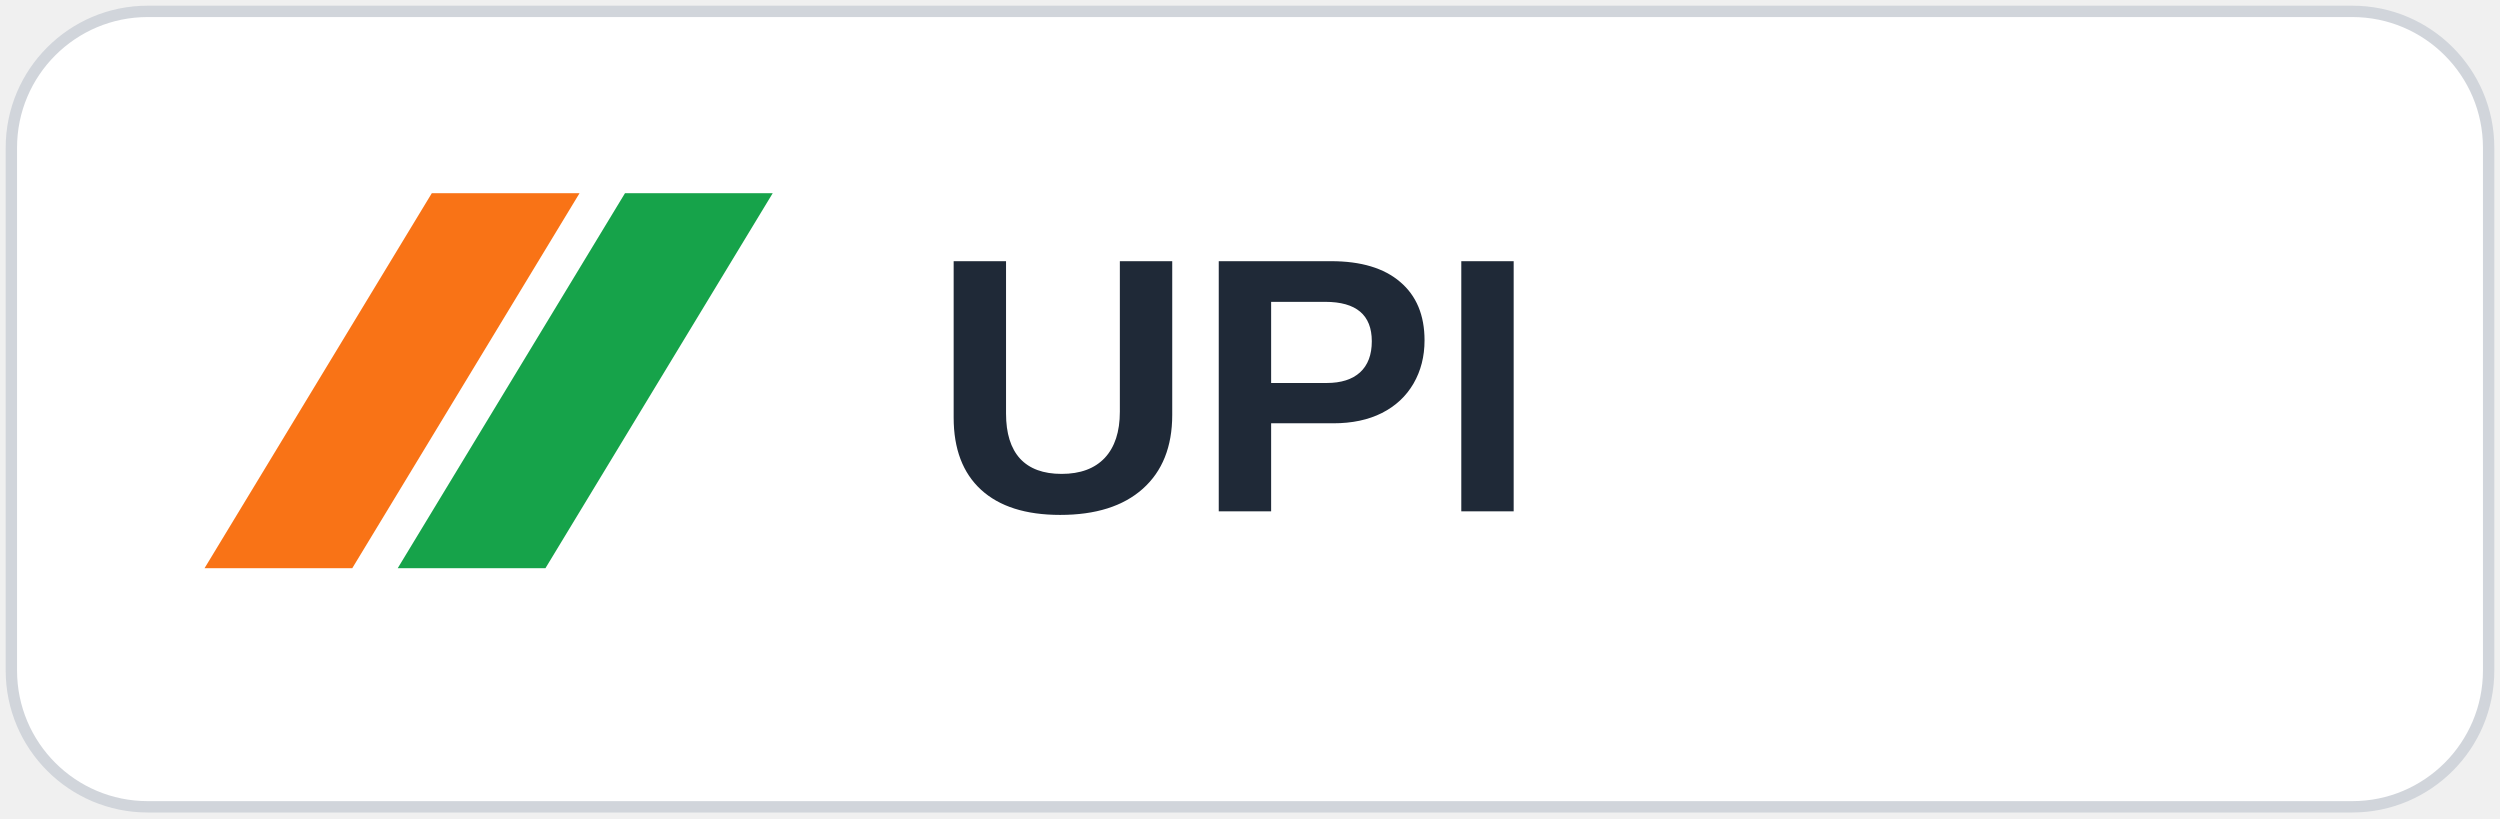
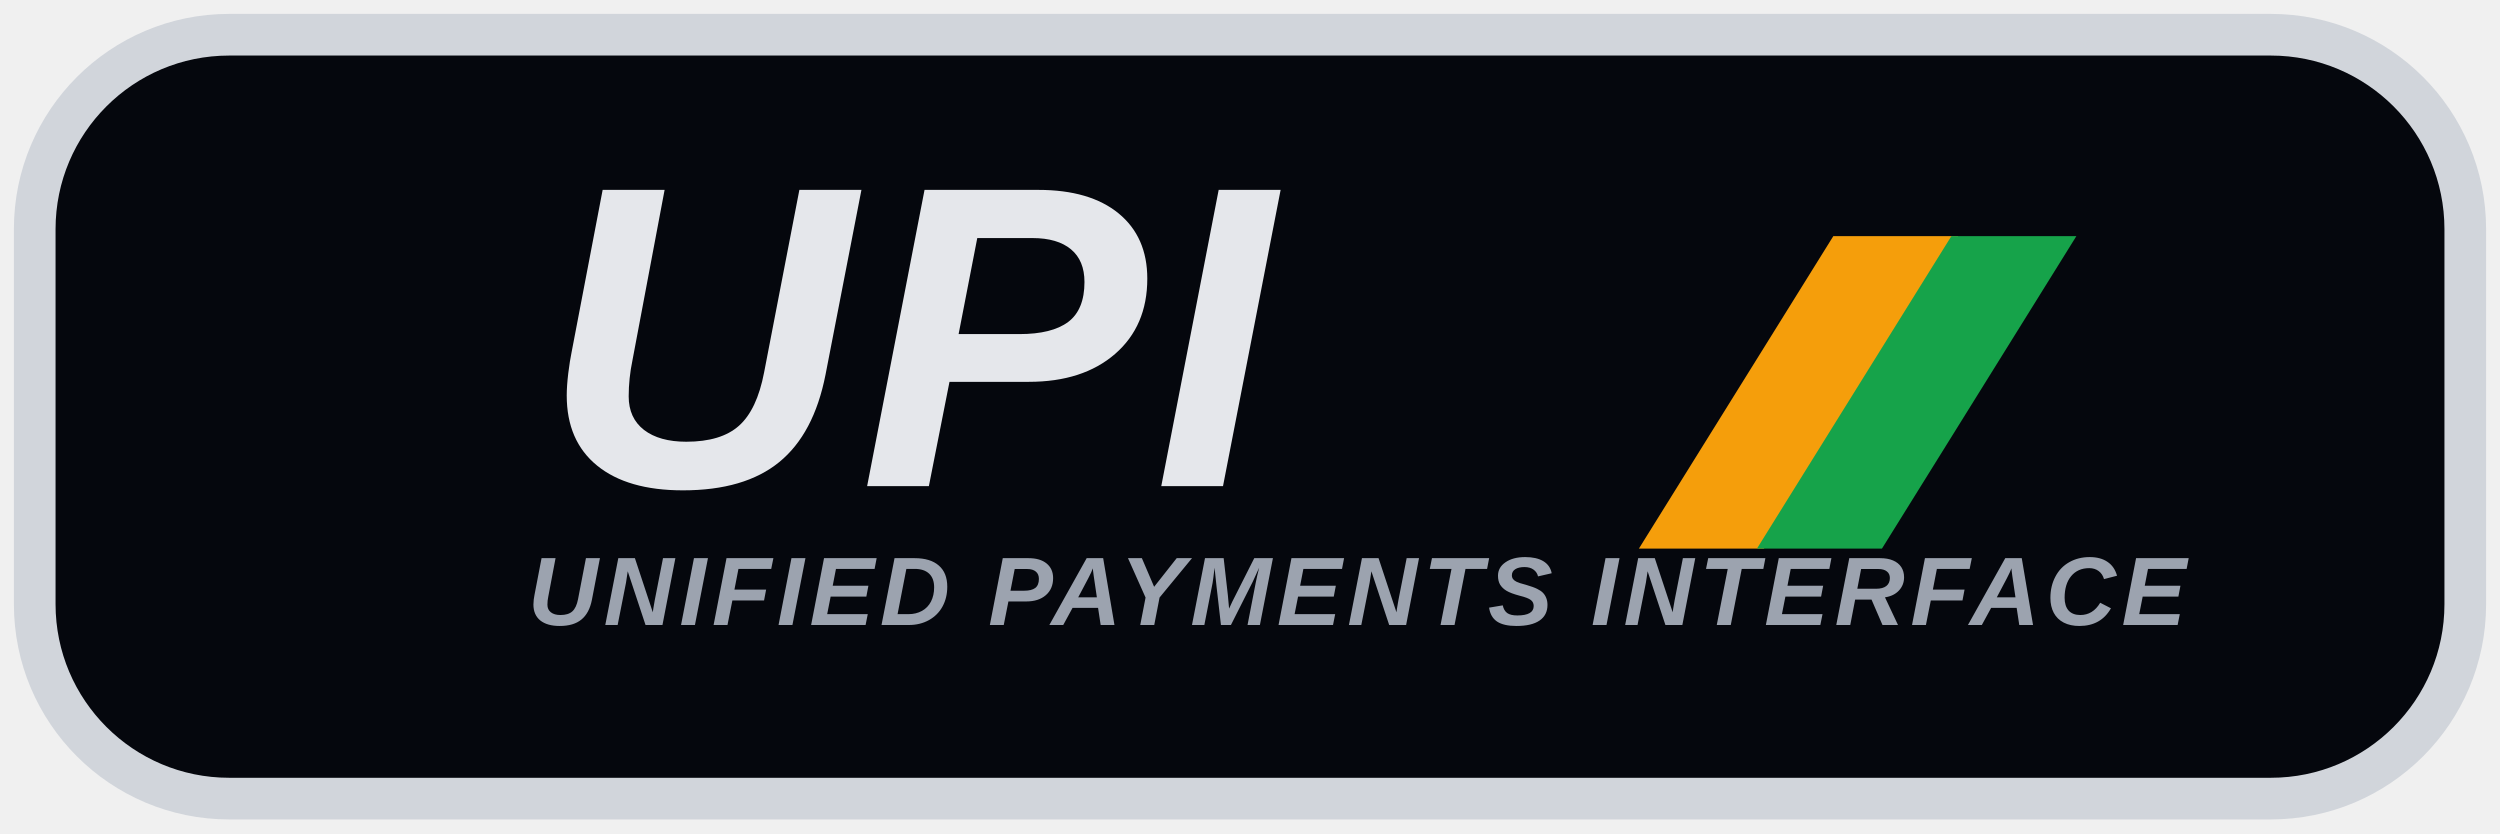
- <svg xmlns="http://www.w3.org/2000/svg" width="220" height="72" viewBox="0 0 220 72" fill="none">
-   <rect x="1" y="1" width="218" height="70" rx="12" fill="#FFFFFF" stroke="#D1D5DB" />
-   <g transform="translate(18 17)">
-     <path d="M0 33L20 0H33L13 33H0Z" fill="#F97316" />
-     <path d="M17 33L37 0H50L30 33H17Z" fill="#16A34A" />
+ <svg xmlns="http://www.w3.org/2000/svg" width="360" height="120" viewBox="0 0 360 120" fill="none">
+   <rect x="5" y="5" width="350" height="110" rx="28" fill="#05070D" stroke="#D1D5DB" stroke-width="6" />
+   <text x="78" y="70" fill="#E5E7EB" font-family="Arial Black, Arial, Helvetica, sans-serif" font-size="62" font-style="italic" font-weight="900" letter-spacing="1">
+     UPI
+   </text>
+   <g transform="translate(236 34)">
+     <path d="M0 45L28 0H46L18 45H0Z" fill="#F59E0B" />
+     <path d="M17 45L45 0H63L35 45H17Z" fill="#16A34A" />
  </g>
-   <text x="82" y="45" fill="#1F2937" font-family="Arial, Helvetica, sans-serif" font-size="32" font-weight="700">UPI</text>
+   <text x="76" y="90" fill="#9CA3AF" font-family="Arial, Helvetica, sans-serif" font-size="14" font-style="italic" font-weight="700" letter-spacing="0.8">
+     UNIFIED PAYMENTS INTERFACE
+   </text>
</svg>
